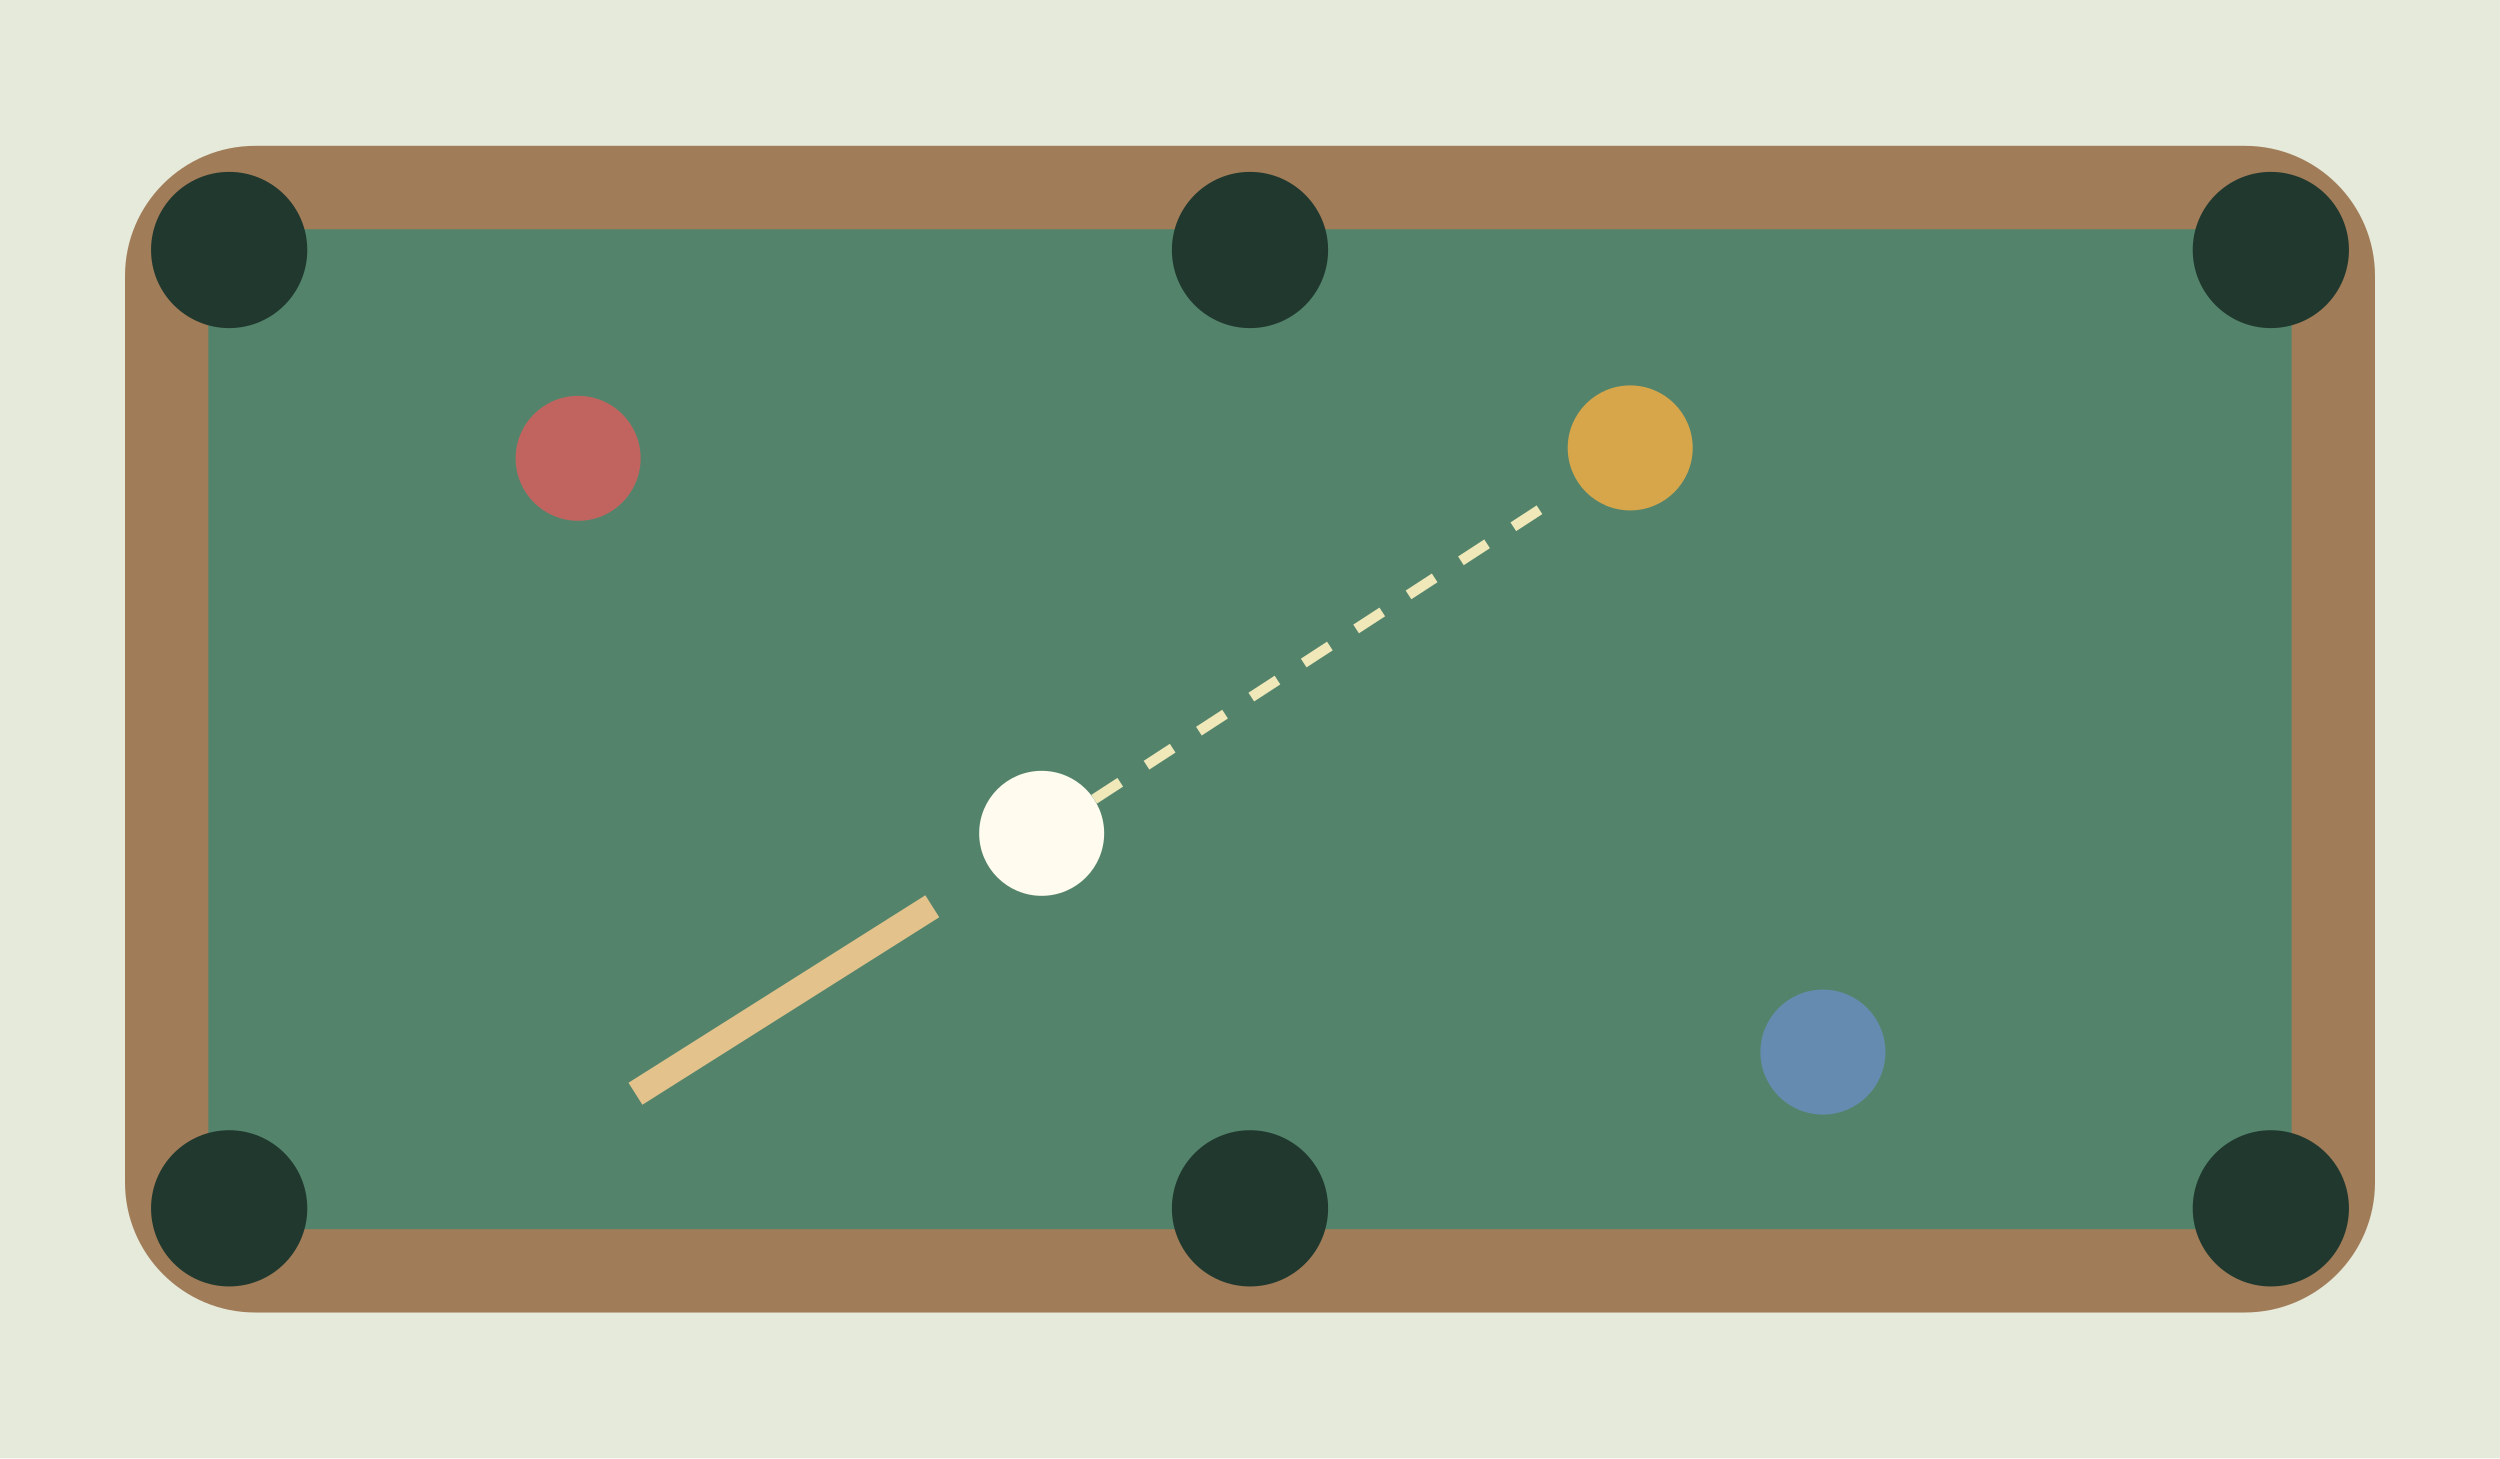
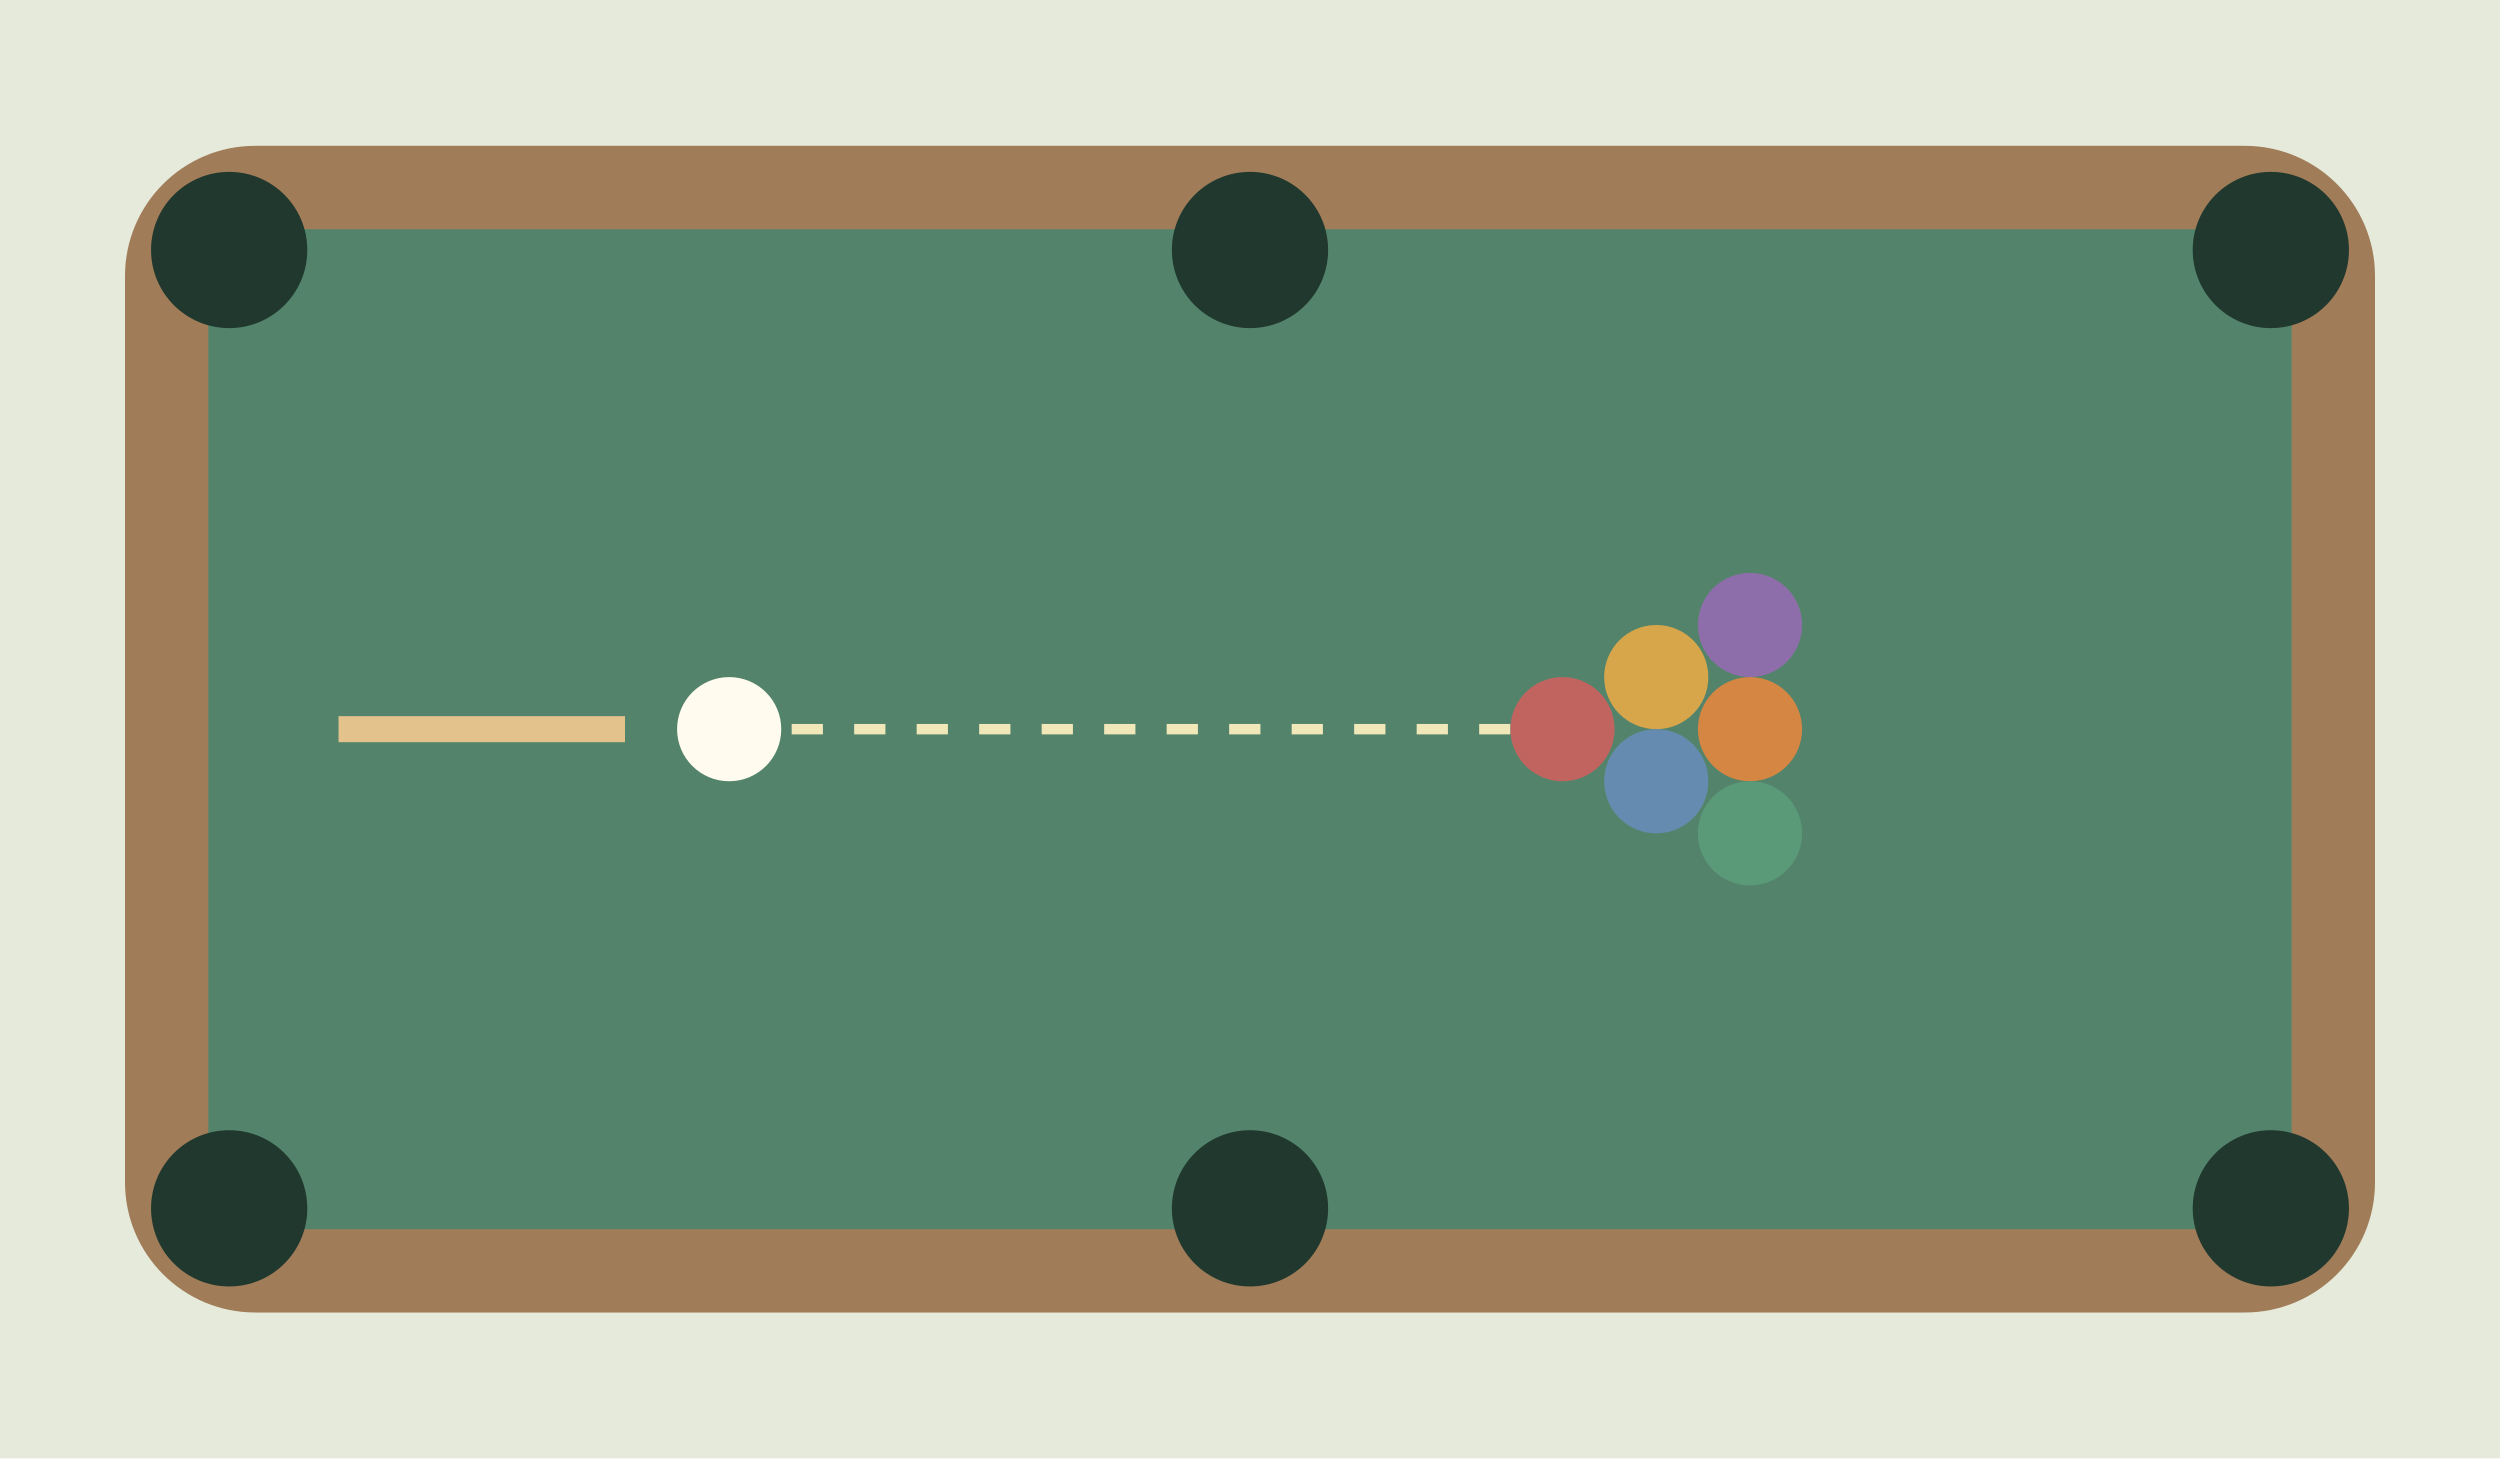
<svg xmlns="http://www.w3.org/2000/svg" viewBox="0 0 480 280">
  <rect width="480" height="280" fill="#e5eadb" />
  <rect x="24" y="28" width="432" height="224" rx="25" fill="#a17c58" />
  <rect x="40" y="44" width="400" height="192" rx="10" fill="#53846b" />
  <g fill="#20382e">
    <circle cx="44" cy="48" r="15" />
    <circle cx="240" cy="48" r="15" />
    <circle cx="436" cy="48" r="15" />
    <circle cx="44" cy="232" r="15" />
    <circle cx="240" cy="232" r="15" />
    <circle cx="436" cy="232" r="15" />
  </g>
-   <path stroke="#f1e8ba" stroke-width="2" stroke-dasharray="6 6" d="M200 160l100-65" />
-   <path stroke="#e4c28c" stroke-width="5" d="M179 174l-57 36" />
-   <circle cx="200" cy="160" r="12" fill="#fffbee" />
-   <circle cx="313" cy="86" r="12" fill="#d8a64a" />
-   <circle cx="111" cy="88" r="12" fill="#c16460" />
-   <circle cx="350" cy="202" r="12" fill="#668bb0" />
+   <path stroke="#f1e8ba" stroke-width="2" stroke-dasharray="6 6" d="M140 140h150" />
+   <path stroke="#e4c28c" stroke-width="5" d="M65 140h55" />
+   <circle cx="140" cy="140" r="10" fill="#fffbee" />
+   <circle cx="300" cy="140" r="10" fill="#c16460" />
+   <circle cx="318" cy="130" r="10" fill="#d8a64a" />
+   <circle cx="318" cy="150" r="10" fill="#668bb0" />
+   <circle cx="336" cy="120" r="10" fill="#8e6eaa" />
+   <circle cx="336" cy="140" r="10" fill="#d48642" />
+   <circle cx="336" cy="160" r="10" fill="#5a9a79" />
</svg>
